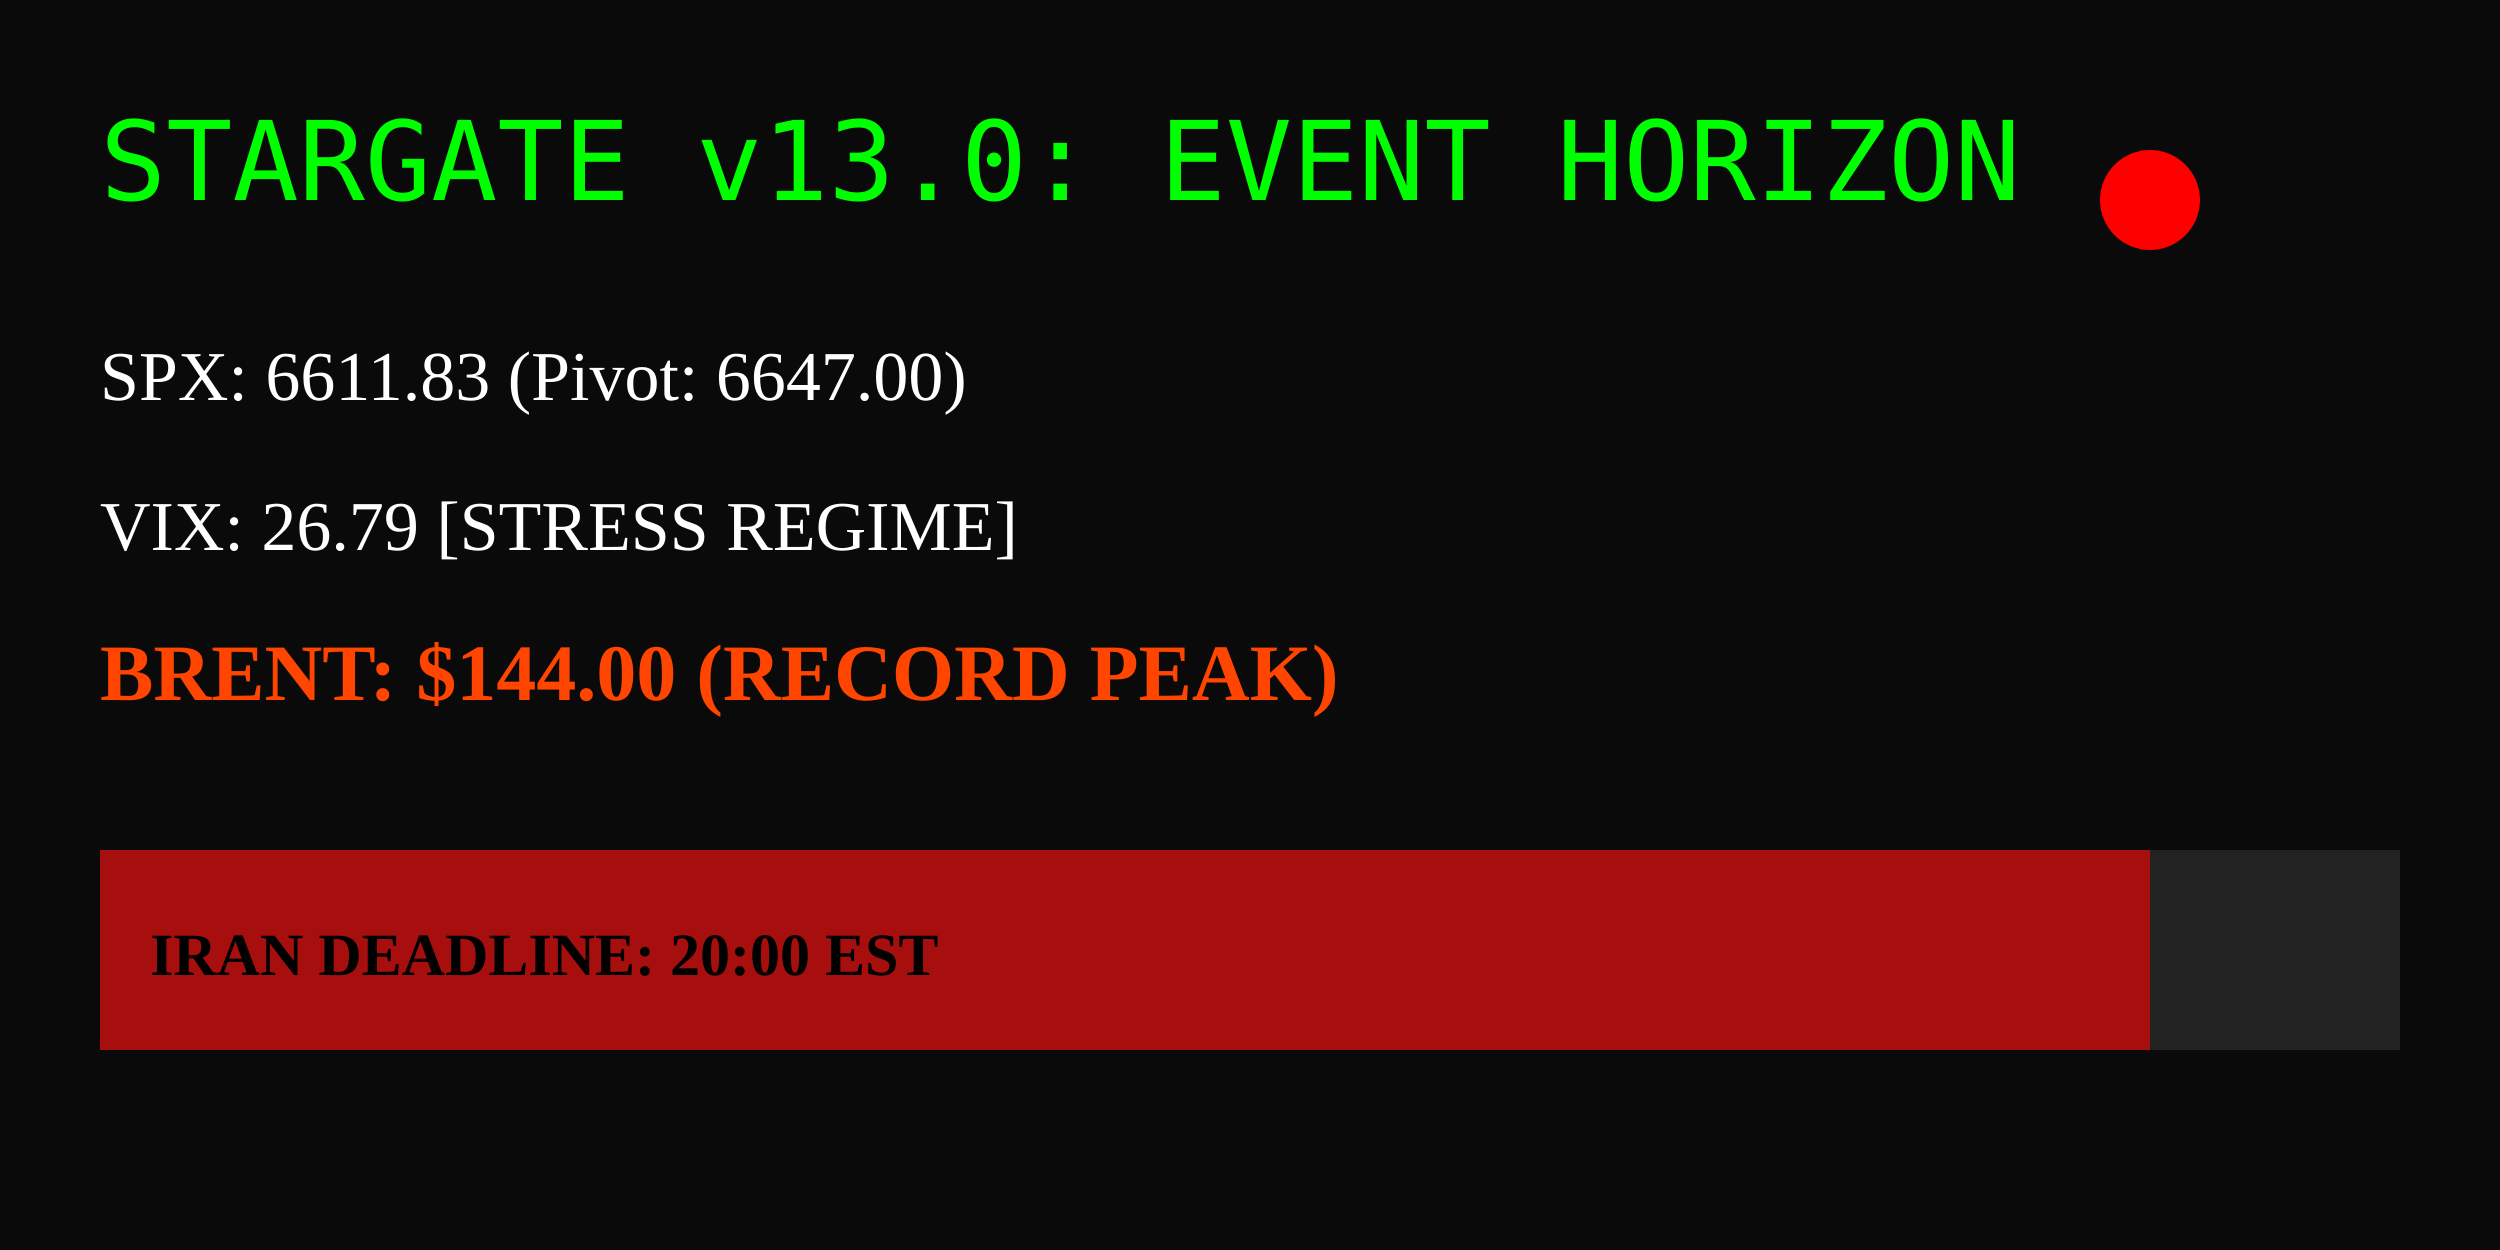
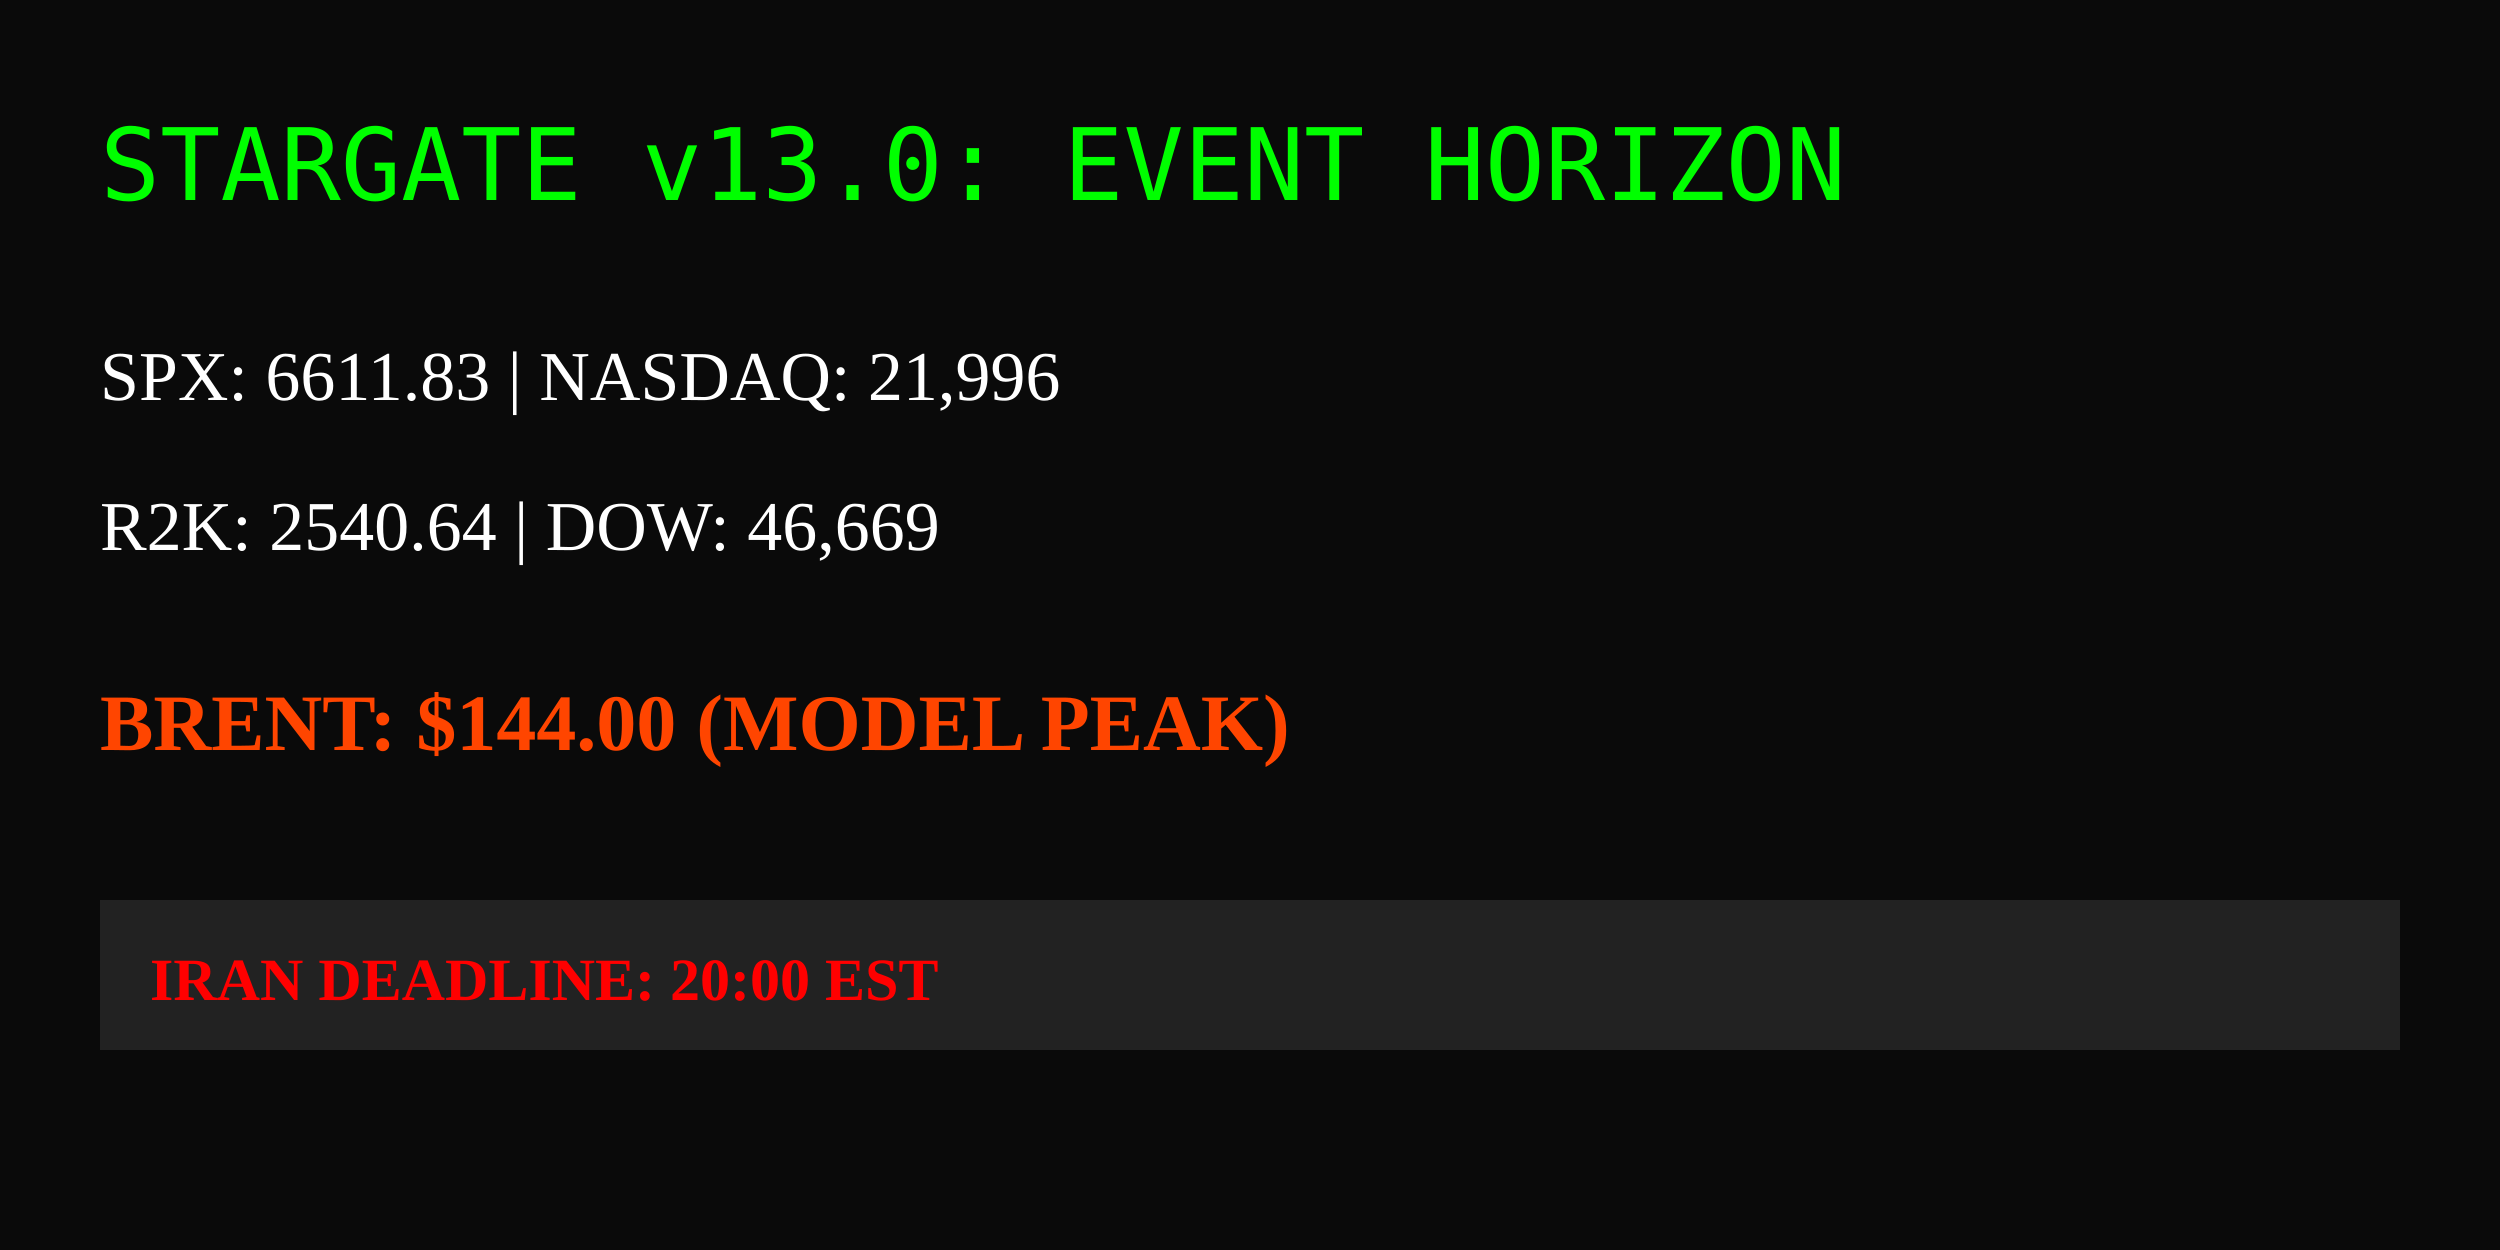
<svg xmlns="http://www.w3.org/2000/svg" width="500" height="250">
  <rect width="100%" height="100%" fill="#0a0a0a" />
-   <text x="20" y="40" fill="#00ff00" font-family="monospace" font-size="22">STARGATE v13.0: EVENT HORIZON</text>
-   <circle cx="430" cy="40" r="10" fill="red">
-     <animate attributeName="opacity" values="1;0.2;1" dur="1s" repeatCount="indefinite" />
-   </circle>
-   <text x="20" y="80" fill="white" font-size="14">SPX: 6611.83 (Pivot: 6647.00)</text>
-   <text x="20" y="110" fill="white" font-size="14">VIX: 26.79 [STRESS REGIME]</text>
-   <text x="20" y="140" fill="#ff4500" font-size="16" font-weight="bold">BRENT: $144.00 (RECORD PEAK)</text>
-   <rect x="20" y="170" width="460" height="40" fill="#222" />
-   <rect x="20" y="170" width="410" height="40" fill="red" opacity="0.6" />
-   <text x="30" y="195" fill="black" font-weight="bold">IRAN DEADLINE: 20:00 EST</text>
+   <text x="20" y="40" fill="#00ff00" font-family="monospace" font-size="20">STARGATE v13.0: EVENT HORIZON</text>
+   <text x="20" y="80" fill="white" font-size="14">SPX: 6611.83 | NASDAQ: 21,996</text>
+   <text x="20" y="110" fill="white" font-size="14">R2K: 2540.64 | DOW: 46,669</text>
+   <text x="20" y="150" fill="#ff4500" font-size="16" font-weight="bold">BRENT: $144.00 (MODEL PEAK)</text>
+   <rect x="20" y="180" width="460" height="30" fill="#222" />
+   <text x="30" y="200" fill="red" font-weight="bold">IRAN DEADLINE: 20:00 EST</text>
</svg>
